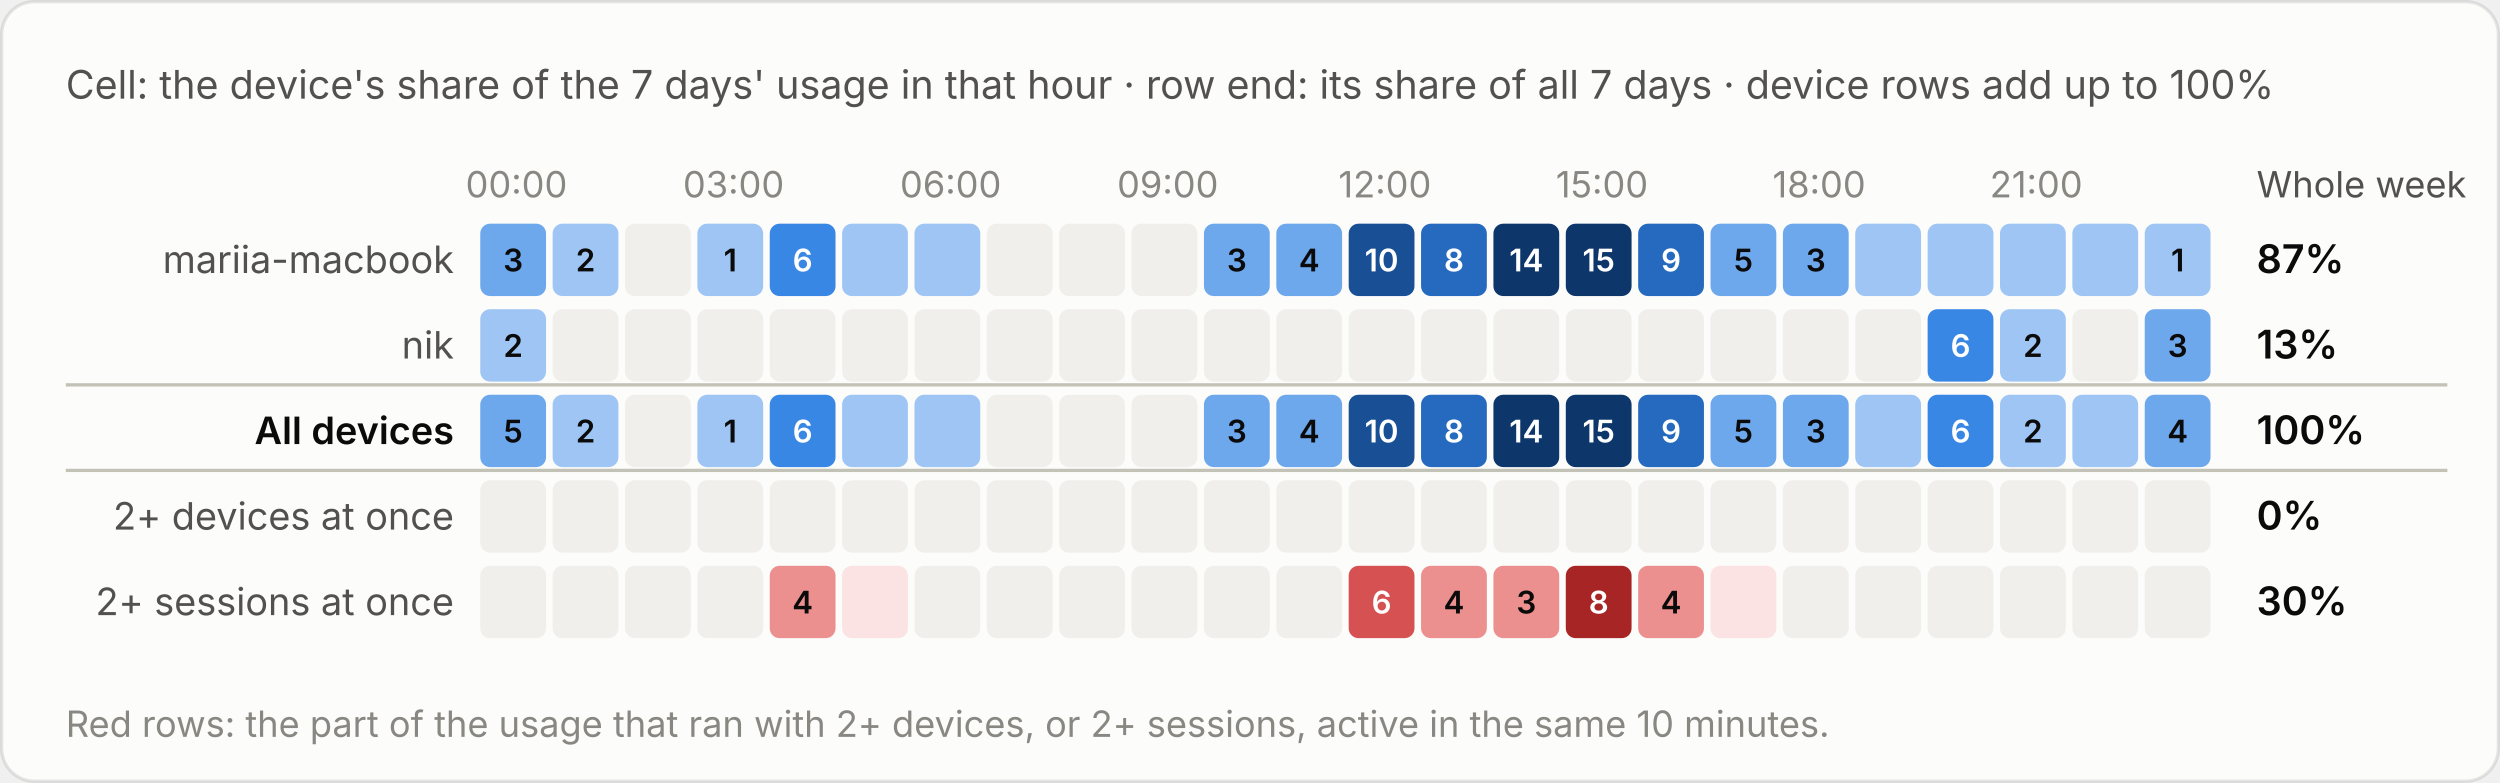
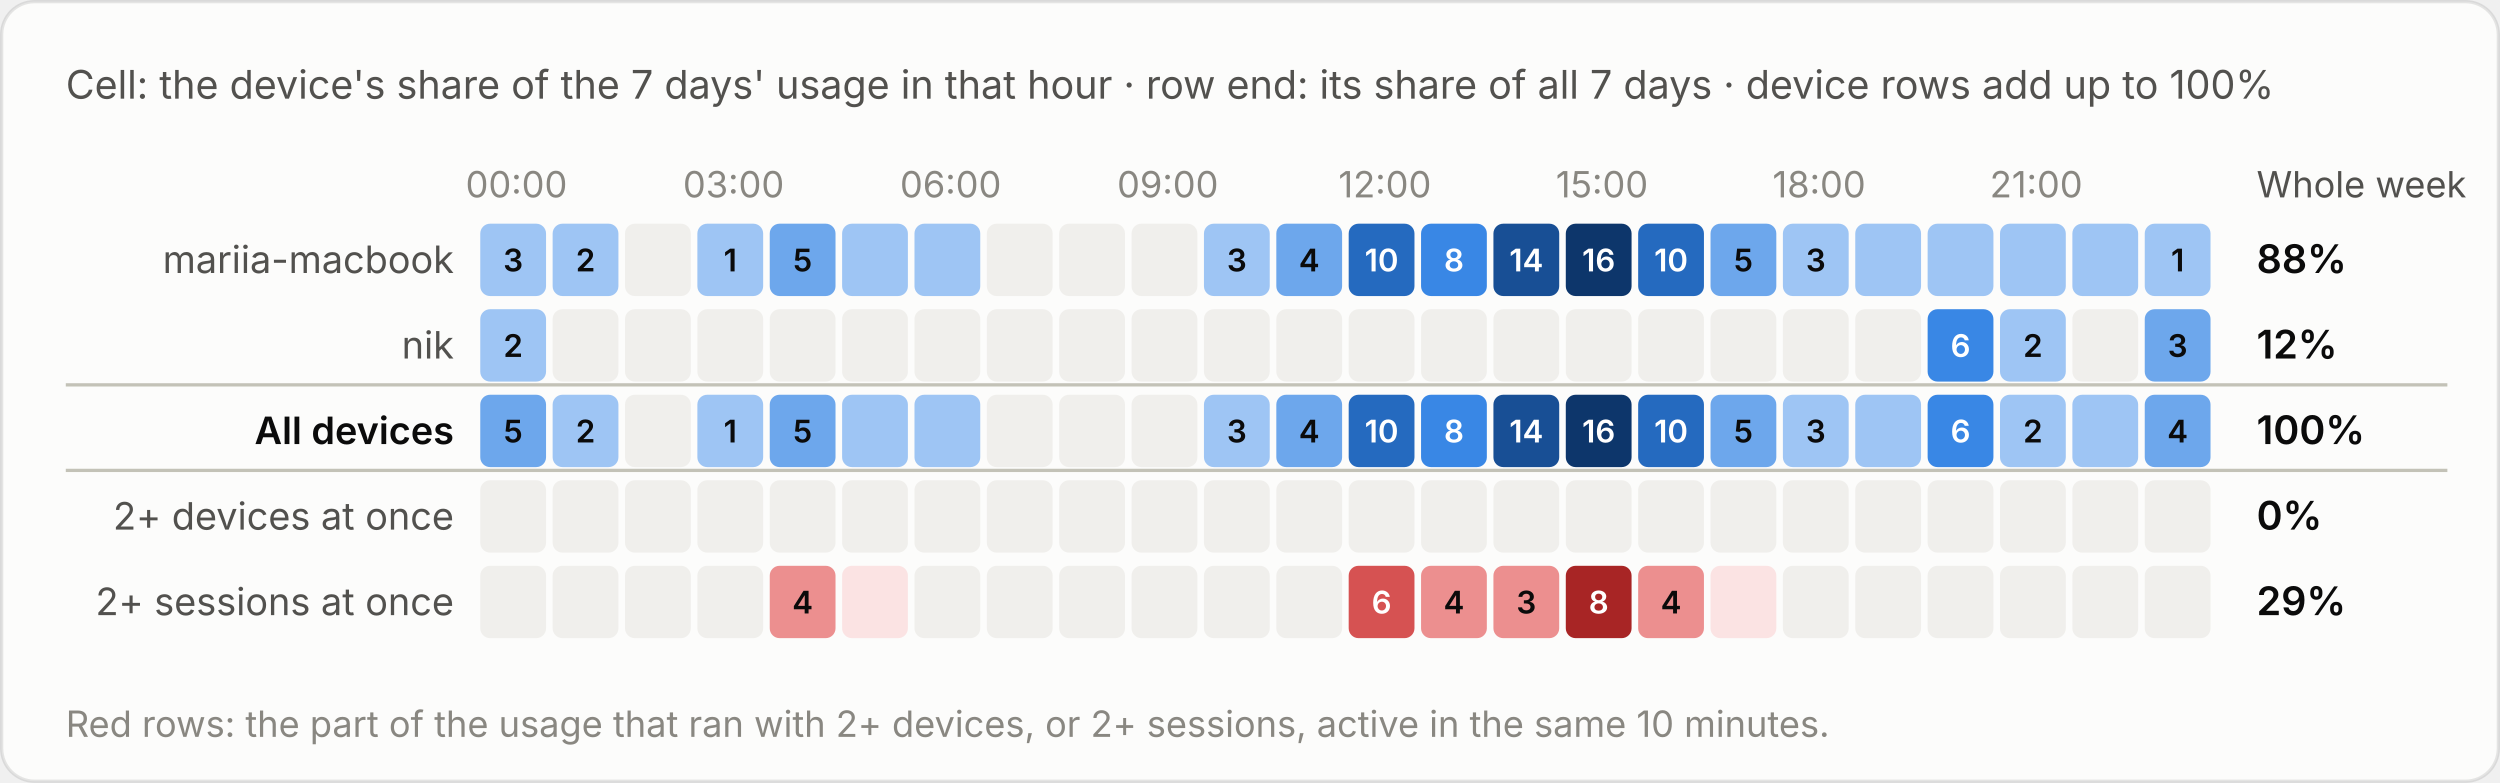
<svg xmlns="http://www.w3.org/2000/svg" viewBox="0 0 760 238" width="760" height="238" role="img" aria-label="Cell: the device's share of the 7 days' usage in that hour · row end: its share of all 7 days · device rows add up to 100%">
  <style>text{font-family:system-ui,-apple-system,"Segoe UI",sans-serif;font-variant-numeric:tabular-nums}.bg{fill:#fcfcfb;stroke:rgba(11,11,11,.10)}.tp{fill:#0b0b0b}.ts{fill:#52514e}.tm{fill:#898781}.grid{stroke:#e1e0d9;stroke-width:1}.base{stroke:#c3c2b7;stroke-width:1}.so{fill:#b5b3ad}.lo{stroke:#b5b3ad}.qe{fill:#f0efec}.ring{stroke:#fcfcfb}.area{fill-opacity:.1}.s0{fill:#2a78d6}.l0{stroke:#2a78d6}.s1{fill:#eb6834}.l1{stroke:#eb6834}.s2{fill:#1baf7a}.l2{stroke:#1baf7a}.s3{fill:#eda100}.l3{stroke:#eda100}.s4{fill:#e87ba4}.l4{stroke:#e87ba4}.s5{fill:#008300}.l5{stroke:#008300}.s6{fill:#4a3aa7}.l6{stroke:#4a3aa7}.s7{fill:#e34948}.l7{stroke:#e34948}.q0{fill:#cde2fb}.q1{fill:#9ec5f4}.q2{fill:#6da7ec}.q3{fill:#3987e5}.q4{fill:#256abf}.q5{fill:#184f95}.q6{fill:#0d366b}.r0{fill:#f8d4d4}.r1{fill:#ec8f8f}.r2{fill:#c42f2f}.a0{fill:#fbe3e3}.a1{fill:#f5b8b8}.a2{fill:#ec8f8f}.a3{fill:#d65252}.a4{fill:#a82525}.tq0{fill:#0b0b0b}.tq1{fill:#0b0b0b}.tq2{fill:#0b0b0b}.tq3{fill:#ffffff}.tq4{fill:#ffffff}.tq5{fill:#ffffff}.tq6{fill:#ffffff}.tr0{fill:#0b0b0b}.tr1{fill:#0b0b0b}.tr2{fill:#ffffff}.ta0{fill:#0b0b0b}.ta1{fill:#0b0b0b}.ta2{fill:#0b0b0b}.ta3{fill:#ffffff}.ta4{fill:#ffffff}.tw{fill:#ffffff}@media (prefers-color-scheme:dark){.bg{fill:#1a1a19;stroke:rgba(255,255,255,.10)}.tp{fill:#fff}.ts{fill:#c3c2b7}.tm{fill:#898781}.grid{stroke:#2c2c2a}.base{stroke:#383835}.so{fill:#5c5b57}.lo{stroke:#5c5b57}.qe{fill:#262624}.ring{stroke:#1a1a19}.s0{fill:#3987e5}.l0{stroke:#3987e5}.s1{fill:#d95926}.l1{stroke:#d95926}.s2{fill:#199e70}.l2{stroke:#199e70}.s3{fill:#c98500}.l3{stroke:#c98500}.s4{fill:#d55181}.l4{stroke:#d55181}.s5{fill:#008300}.l5{stroke:#008300}.s6{fill:#9085e9}.l6{stroke:#9085e9}.s7{fill:#e66767}.l7{stroke:#e66767}.q0{fill:#16263a}.q1{fill:#123a66}.q2{fill:#184f95}.q3{fill:#256abf}.q4{fill:#3987e5}.q5{fill:#6da7ec}.q6{fill:#b7d3f6}.r0{fill:#4a2023}.r1{fill:#8c2c2f}.r2{fill:#e25555}.a0{fill:#3a1a1c}.a1{fill:#5e2427}.a2{fill:#8c2c2f}.a3{fill:#c43c3f}.a4{fill:#f07070}.tq0{fill:#ffffff}.tq1{fill:#ffffff}.tq2{fill:#ffffff}.tq3{fill:#ffffff}.tq4{fill:#ffffff}.tq5{fill:#0b0b0b}.tq6{fill:#0b0b0b}.tr0{fill:#ffffff}.tr1{fill:#ffffff}.tr2{fill:#ffffff}.ta0{fill:#ffffff}.ta1{fill:#ffffff}.ta2{fill:#ffffff}.ta3{fill:#ffffff}.ta4{fill:#0b0b0b}.tw{fill:#ffffff}}</style>
  <rect class="bg" x=".5" y=".5" width="759" height="237" rx="10" />
  <text class="ts" x="20" y="30" font-size="12">Cell: the device's share of the 7 days' usage in that hour · row end: its share of all 7 days · device rows add up to 100%</text>
  <g transform="translate(0,-20)">
    <text class="tm" x="157.0" y="80" font-size="11" text-anchor="middle">00:00</text>
    <text class="tm" x="223.0" y="80" font-size="11" text-anchor="middle">03:00</text>
    <text class="tm" x="289.0" y="80" font-size="11" text-anchor="middle">06:00</text>
    <text class="tm" x="355.0" y="80" font-size="11" text-anchor="middle">09:00</text>
    <text class="tm" x="421.0" y="80" font-size="11" text-anchor="middle">12:00</text>
    <text class="tm" x="487.0" y="80" font-size="11" text-anchor="middle">15:00</text>
    <text class="tm" x="553.0" y="80" font-size="11" text-anchor="middle">18:00</text>
    <text class="tm" x="619.0" y="80" font-size="11" text-anchor="middle">21:00</text>
    <text class="ts" x="686" y="80" font-size="11">Whole week</text>
    <text class="ts" x="138" y="103.0" font-size="11.5" text-anchor="end">mariia-macbook</text>
-     <rect class="q2" x="146.0" y="88" width="20" height="22" rx="3" />
-     <text class="tq2" x="156.0" y="102.5" font-size="9.5" font-weight="600" text-anchor="middle">3</text>
+     <rect class="q1" x="146.0" y="88" width="20" height="22" rx="3" />
+     <text class="tq1" x="156.0" y="102.5" font-size="9.5" font-weight="600" text-anchor="middle">3</text>
    <rect class="q1" x="168.0" y="88" width="20" height="22" rx="3" />
    <text class="tq1" x="178.0" y="102.5" font-size="9.5" font-weight="600" text-anchor="middle">2</text>
    <rect class="qe" x="190.0" y="88" width="20" height="22" rx="3" />
    <rect class="q1" x="212.0" y="88" width="20" height="22" rx="3" />
    <text class="tq1" x="222.0" y="102.5" font-size="9.5" font-weight="600" text-anchor="middle">1</text>
-     <rect class="q3" x="234.0" y="88" width="20" height="22" rx="3" />
-     <text class="tq3" x="244.0" y="102.5" font-size="9.5" font-weight="600" text-anchor="middle">6</text>
+     <rect class="q2" x="234.0" y="88" width="20" height="22" rx="3" />
+     <text class="tq2" x="244.0" y="102.5" font-size="9.5" font-weight="600" text-anchor="middle">5</text>
    <rect class="q1" x="256.0" y="88" width="20" height="22" rx="3" />
    <rect class="q1" x="278.0" y="88" width="20" height="22" rx="3" />
    <rect class="qe" x="300.0" y="88" width="20" height="22" rx="3" />
    <rect class="qe" x="322.0" y="88" width="20" height="22" rx="3" />
    <rect class="qe" x="344.0" y="88" width="20" height="22" rx="3" />
-     <rect class="q2" x="366.0" y="88" width="20" height="22" rx="3" />
-     <text class="tq2" x="376.0" y="102.5" font-size="9.5" font-weight="600" text-anchor="middle">3</text>
+     <rect class="q1" x="366.0" y="88" width="20" height="22" rx="3" />
+     <text class="tq1" x="376.0" y="102.5" font-size="9.5" font-weight="600" text-anchor="middle">3</text>
    <rect class="q2" x="388.0" y="88" width="20" height="22" rx="3" />
    <text class="tq2" x="398.0" y="102.5" font-size="9.5" font-weight="600" text-anchor="middle">4</text>
-     <rect class="q5" x="410.0" y="88" width="20" height="22" rx="3" />
-     <text class="tq5" x="420.0" y="102.5" font-size="9.5" font-weight="600" text-anchor="middle">10</text>
-     <rect class="q4" x="432.0" y="88" width="20" height="22" rx="3" />
-     <text class="tq4" x="442.0" y="102.5" font-size="9.5" font-weight="600" text-anchor="middle">8</text>
-     <rect class="q6" x="454.0" y="88" width="20" height="22" rx="3" />
-     <text class="tq6" x="464.0" y="102.5" font-size="9.5" font-weight="600" text-anchor="middle">14</text>
+     <rect class="q4" x="410.0" y="88" width="20" height="22" rx="3" />
+     <text class="tq4" x="420.0" y="102.5" font-size="9.5" font-weight="600" text-anchor="middle">10</text>
+     <rect class="q3" x="432.0" y="88" width="20" height="22" rx="3" />
+     <text class="tq3" x="442.0" y="102.5" font-size="9.5" font-weight="600" text-anchor="middle">8</text>
+     <rect class="q5" x="454.0" y="88" width="20" height="22" rx="3" />
+     <text class="tq5" x="464.0" y="102.5" font-size="9.5" font-weight="600" text-anchor="middle">14</text>
    <rect class="q6" x="476.0" y="88" width="20" height="22" rx="3" />
-     <text class="tq6" x="486.0" y="102.5" font-size="9.5" font-weight="600" text-anchor="middle">15</text>
+     <text class="tq6" x="486.0" y="102.5" font-size="9.5" font-weight="600" text-anchor="middle">16</text>
    <rect class="q4" x="498.0" y="88" width="20" height="22" rx="3" />
-     <text class="tq4" x="508.0" y="102.5" font-size="9.5" font-weight="600" text-anchor="middle">9</text>
+     <text class="tq4" x="508.0" y="102.5" font-size="9.5" font-weight="600" text-anchor="middle">10</text>
    <rect class="q2" x="520.0" y="88" width="20" height="22" rx="3" />
    <text class="tq2" x="530.0" y="102.5" font-size="9.5" font-weight="600" text-anchor="middle">5</text>
-     <rect class="q2" x="542.0" y="88" width="20" height="22" rx="3" />
-     <text class="tq2" x="552.0" y="102.5" font-size="9.5" font-weight="600" text-anchor="middle">3</text>
+     <rect class="q1" x="542.0" y="88" width="20" height="22" rx="3" />
+     <text class="tq1" x="552.0" y="102.5" font-size="9.5" font-weight="600" text-anchor="middle">3</text>
    <rect class="q1" x="564.0" y="88" width="20" height="22" rx="3" />
    <rect class="q1" x="586.0" y="88" width="20" height="22" rx="3" />
    <rect class="q1" x="608.0" y="88" width="20" height="22" rx="3" />
    <rect class="q1" x="630.0" y="88" width="20" height="22" rx="3" />
    <rect class="q1" x="652.0" y="88" width="20" height="22" rx="3" />
    <text class="tq1" x="662.0" y="102.5" font-size="9.5" font-weight="600" text-anchor="middle">1</text>
-     <text class="tp" x="686" y="103.0" font-size="12" font-weight="600">87%</text>
+     <text class="tp" x="686" y="103.0" font-size="12" font-weight="600">88%</text>
    <text class="ts" x="138" y="129.0" font-size="11.5" text-anchor="end">nik</text>
    <rect class="q1" x="146.0" y="114" width="20" height="22" rx="3" />
    <text class="tq1" x="156.0" y="128.5" font-size="9.5" font-weight="600" text-anchor="middle">2</text>
    <rect class="qe" x="168.0" y="114" width="20" height="22" rx="3" />
    <rect class="qe" x="190.0" y="114" width="20" height="22" rx="3" />
    <rect class="qe" x="212.0" y="114" width="20" height="22" rx="3" />
    <rect class="qe" x="234.0" y="114" width="20" height="22" rx="3" />
    <rect class="qe" x="256.0" y="114" width="20" height="22" rx="3" />
    <rect class="qe" x="278.0" y="114" width="20" height="22" rx="3" />
    <rect class="qe" x="300.0" y="114" width="20" height="22" rx="3" />
    <rect class="qe" x="322.0" y="114" width="20" height="22" rx="3" />
    <rect class="qe" x="344.0" y="114" width="20" height="22" rx="3" />
    <rect class="qe" x="366.0" y="114" width="20" height="22" rx="3" />
    <rect class="qe" x="388.0" y="114" width="20" height="22" rx="3" />
    <rect class="qe" x="410.0" y="114" width="20" height="22" rx="3" />
    <rect class="qe" x="432.0" y="114" width="20" height="22" rx="3" />
    <rect class="qe" x="454.0" y="114" width="20" height="22" rx="3" />
    <rect class="qe" x="476.0" y="114" width="20" height="22" rx="3" />
    <rect class="qe" x="498.0" y="114" width="20" height="22" rx="3" />
    <rect class="qe" x="520.0" y="114" width="20" height="22" rx="3" />
    <rect class="qe" x="542.0" y="114" width="20" height="22" rx="3" />
    <rect class="qe" x="564.0" y="114" width="20" height="22" rx="3" />
    <rect class="q3" x="586.0" y="114" width="20" height="22" rx="3" />
    <text class="tq3" x="596.0" y="128.5" font-size="9.5" font-weight="600" text-anchor="middle">6</text>
    <rect class="q1" x="608.0" y="114" width="20" height="22" rx="3" />
    <text class="tq1" x="618.0" y="128.5" font-size="9.5" font-weight="600" text-anchor="middle">2</text>
    <rect class="qe" x="630.0" y="114" width="20" height="22" rx="3" />
    <rect class="q2" x="652.0" y="114" width="20" height="22" rx="3" />
    <text class="tq2" x="662.0" y="128.5" font-size="9.5" font-weight="600" text-anchor="middle">3</text>
-     <text class="tp" x="686" y="129.0" font-size="12" font-weight="600">13%</text>
+     <text class="tp" x="686" y="129.0" font-size="12" font-weight="600">12%</text>
    <line class="base" x1="20" x2="744" y1="137" y2="137" />
    <text class="tp" x="138" y="155.0" font-size="11.5" text-anchor="end" font-weight="600">All devices</text>
    <rect class="q2" x="146.0" y="140" width="20" height="22" rx="3" />
    <text class="tq2" x="156.0" y="154.5" font-size="9.5" font-weight="600" text-anchor="middle">5</text>
    <rect class="q1" x="168.0" y="140" width="20" height="22" rx="3" />
    <text class="tq1" x="178.0" y="154.5" font-size="9.5" font-weight="600" text-anchor="middle">2</text>
    <rect class="qe" x="190.0" y="140" width="20" height="22" rx="3" />
    <rect class="q1" x="212.0" y="140" width="20" height="22" rx="3" />
    <text class="tq1" x="222.0" y="154.5" font-size="9.5" font-weight="600" text-anchor="middle">1</text>
-     <rect class="q3" x="234.0" y="140" width="20" height="22" rx="3" />
-     <text class="tq3" x="244.0" y="154.5" font-size="9.5" font-weight="600" text-anchor="middle">6</text>
+     <rect class="q2" x="234.0" y="140" width="20" height="22" rx="3" />
+     <text class="tq2" x="244.0" y="154.5" font-size="9.5" font-weight="600" text-anchor="middle">5</text>
    <rect class="q1" x="256.0" y="140" width="20" height="22" rx="3" />
    <rect class="q1" x="278.0" y="140" width="20" height="22" rx="3" />
    <rect class="qe" x="300.0" y="140" width="20" height="22" rx="3" />
    <rect class="qe" x="322.0" y="140" width="20" height="22" rx="3" />
    <rect class="qe" x="344.0" y="140" width="20" height="22" rx="3" />
-     <rect class="q2" x="366.0" y="140" width="20" height="22" rx="3" />
-     <text class="tq2" x="376.0" y="154.5" font-size="9.5" font-weight="600" text-anchor="middle">3</text>
+     <rect class="q1" x="366.0" y="140" width="20" height="22" rx="3" />
+     <text class="tq1" x="376.0" y="154.5" font-size="9.5" font-weight="600" text-anchor="middle">3</text>
    <rect class="q2" x="388.0" y="140" width="20" height="22" rx="3" />
    <text class="tq2" x="398.0" y="154.5" font-size="9.5" font-weight="600" text-anchor="middle">4</text>
-     <rect class="q5" x="410.0" y="140" width="20" height="22" rx="3" />
-     <text class="tq5" x="420.0" y="154.5" font-size="9.5" font-weight="600" text-anchor="middle">10</text>
-     <rect class="q4" x="432.0" y="140" width="20" height="22" rx="3" />
-     <text class="tq4" x="442.0" y="154.5" font-size="9.5" font-weight="600" text-anchor="middle">8</text>
-     <rect class="q6" x="454.0" y="140" width="20" height="22" rx="3" />
-     <text class="tq6" x="464.0" y="154.5" font-size="9.5" font-weight="600" text-anchor="middle">14</text>
+     <rect class="q4" x="410.0" y="140" width="20" height="22" rx="3" />
+     <text class="tq4" x="420.0" y="154.5" font-size="9.5" font-weight="600" text-anchor="middle">10</text>
+     <rect class="q3" x="432.0" y="140" width="20" height="22" rx="3" />
+     <text class="tq3" x="442.0" y="154.5" font-size="9.5" font-weight="600" text-anchor="middle">8</text>
+     <rect class="q5" x="454.0" y="140" width="20" height="22" rx="3" />
+     <text class="tq5" x="464.0" y="154.5" font-size="9.5" font-weight="600" text-anchor="middle">14</text>
    <rect class="q6" x="476.0" y="140" width="20" height="22" rx="3" />
-     <text class="tq6" x="486.0" y="154.5" font-size="9.5" font-weight="600" text-anchor="middle">15</text>
+     <text class="tq6" x="486.0" y="154.5" font-size="9.5" font-weight="600" text-anchor="middle">16</text>
    <rect class="q4" x="498.0" y="140" width="20" height="22" rx="3" />
-     <text class="tq4" x="508.0" y="154.5" font-size="9.5" font-weight="600" text-anchor="middle">9</text>
+     <text class="tq4" x="508.0" y="154.5" font-size="9.5" font-weight="600" text-anchor="middle">10</text>
    <rect class="q2" x="520.0" y="140" width="20" height="22" rx="3" />
    <text class="tq2" x="530.0" y="154.5" font-size="9.5" font-weight="600" text-anchor="middle">5</text>
-     <rect class="q2" x="542.0" y="140" width="20" height="22" rx="3" />
-     <text class="tq2" x="552.0" y="154.5" font-size="9.5" font-weight="600" text-anchor="middle">3</text>
+     <rect class="q1" x="542.0" y="140" width="20" height="22" rx="3" />
+     <text class="tq1" x="552.0" y="154.5" font-size="9.5" font-weight="600" text-anchor="middle">3</text>
    <rect class="q1" x="564.0" y="140" width="20" height="22" rx="3" />
    <rect class="q3" x="586.0" y="140" width="20" height="22" rx="3" />
    <text class="tq3" x="596.0" y="154.5" font-size="9.5" font-weight="600" text-anchor="middle">6</text>
    <rect class="q1" x="608.0" y="140" width="20" height="22" rx="3" />
    <text class="tq1" x="618.0" y="154.5" font-size="9.5" font-weight="600" text-anchor="middle">2</text>
    <rect class="q1" x="630.0" y="140" width="20" height="22" rx="3" />
    <rect class="q2" x="652.0" y="140" width="20" height="22" rx="3" />
    <text class="tq2" x="662.0" y="154.5" font-size="9.5" font-weight="600" text-anchor="middle">4</text>
    <text class="tp" x="686" y="155.0" font-size="12" font-weight="600">100%</text>
    <line class="base" x1="20" x2="744" y1="163" y2="163" />
    <text class="ts" x="138" y="181.0" font-size="11.5" text-anchor="end">2+ devices at once</text>
    <rect class="qe" x="146.0" y="166" width="20" height="22" rx="3" />
    <rect class="qe" x="168.0" y="166" width="20" height="22" rx="3" />
    <rect class="qe" x="190.0" y="166" width="20" height="22" rx="3" />
    <rect class="qe" x="212.0" y="166" width="20" height="22" rx="3" />
    <rect class="qe" x="234.0" y="166" width="20" height="22" rx="3" />
    <rect class="qe" x="256.0" y="166" width="20" height="22" rx="3" />
    <rect class="qe" x="278.0" y="166" width="20" height="22" rx="3" />
    <rect class="qe" x="300.0" y="166" width="20" height="22" rx="3" />
    <rect class="qe" x="322.0" y="166" width="20" height="22" rx="3" />
    <rect class="qe" x="344.0" y="166" width="20" height="22" rx="3" />
    <rect class="qe" x="366.0" y="166" width="20" height="22" rx="3" />
    <rect class="qe" x="388.0" y="166" width="20" height="22" rx="3" />
    <rect class="qe" x="410.0" y="166" width="20" height="22" rx="3" />
    <rect class="qe" x="432.0" y="166" width="20" height="22" rx="3" />
    <rect class="qe" x="454.0" y="166" width="20" height="22" rx="3" />
    <rect class="qe" x="476.0" y="166" width="20" height="22" rx="3" />
    <rect class="qe" x="498.0" y="166" width="20" height="22" rx="3" />
    <rect class="qe" x="520.0" y="166" width="20" height="22" rx="3" />
    <rect class="qe" x="542.0" y="166" width="20" height="22" rx="3" />
    <rect class="qe" x="564.0" y="166" width="20" height="22" rx="3" />
    <rect class="qe" x="586.0" y="166" width="20" height="22" rx="3" />
    <rect class="qe" x="608.0" y="166" width="20" height="22" rx="3" />
    <rect class="qe" x="630.0" y="166" width="20" height="22" rx="3" />
    <rect class="qe" x="652.0" y="166" width="20" height="22" rx="3" />
    <text class="tp" x="686" y="181.0" font-size="12" font-weight="600">0%</text>
    <text class="ts" x="138" y="207.0" font-size="11.5" text-anchor="end">2+ sessions at once</text>
    <rect class="qe" x="146.0" y="192" width="20" height="22" rx="3" />
    <rect class="qe" x="168.0" y="192" width="20" height="22" rx="3" />
    <rect class="qe" x="190.0" y="192" width="20" height="22" rx="3" />
    <rect class="qe" x="212.0" y="192" width="20" height="22" rx="3" />
    <rect class="a2" x="234.0" y="192" width="20" height="22" rx="3" />
    <text class="ta2" x="244.0" y="206.5" font-size="9.5" font-weight="600" text-anchor="middle">4</text>
    <rect class="a0" x="256.0" y="192" width="20" height="22" rx="3" />
    <rect class="qe" x="278.0" y="192" width="20" height="22" rx="3" />
    <rect class="qe" x="300.0" y="192" width="20" height="22" rx="3" />
    <rect class="qe" x="322.0" y="192" width="20" height="22" rx="3" />
    <rect class="qe" x="344.0" y="192" width="20" height="22" rx="3" />
    <rect class="qe" x="366.0" y="192" width="20" height="22" rx="3" />
    <rect class="qe" x="388.0" y="192" width="20" height="22" rx="3" />
    <rect class="a3" x="410.0" y="192" width="20" height="22" rx="3" />
    <text class="ta3" x="420.0" y="206.5" font-size="9.5" font-weight="600" text-anchor="middle">6</text>
    <rect class="a2" x="432.0" y="192" width="20" height="22" rx="3" />
    <text class="ta2" x="442.0" y="206.5" font-size="9.5" font-weight="600" text-anchor="middle">4</text>
    <rect class="a2" x="454.0" y="192" width="20" height="22" rx="3" />
    <text class="ta2" x="464.0" y="206.5" font-size="9.5" font-weight="600" text-anchor="middle">3</text>
    <rect class="a4" x="476.0" y="192" width="20" height="22" rx="3" />
    <text class="ta4" x="486.0" y="206.5" font-size="9.5" font-weight="600" text-anchor="middle">8</text>
    <rect class="a2" x="498.0" y="192" width="20" height="22" rx="3" />
    <text class="ta2" x="508.0" y="206.5" font-size="9.5" font-weight="600" text-anchor="middle">4</text>
    <rect class="a0" x="520.0" y="192" width="20" height="22" rx="3" />
    <rect class="qe" x="542.0" y="192" width="20" height="22" rx="3" />
    <rect class="qe" x="564.0" y="192" width="20" height="22" rx="3" />
    <rect class="qe" x="586.0" y="192" width="20" height="22" rx="3" />
    <rect class="qe" x="608.0" y="192" width="20" height="22" rx="3" />
    <rect class="qe" x="630.0" y="192" width="20" height="22" rx="3" />
    <rect class="qe" x="652.0" y="192" width="20" height="22" rx="3" />
-     <text class="tp" x="686" y="207.0" font-size="12" font-weight="600">30%</text>
+     <text class="tp" x="686" y="207.0" font-size="12" font-weight="600">29%</text>
    <text class="tm" x="20" y="244" font-size="11">Red rows: the part of the usage that ran with 2+ devices, or 2+ sessions, active in the same 10 minutes.</text>
  </g>
</svg>
